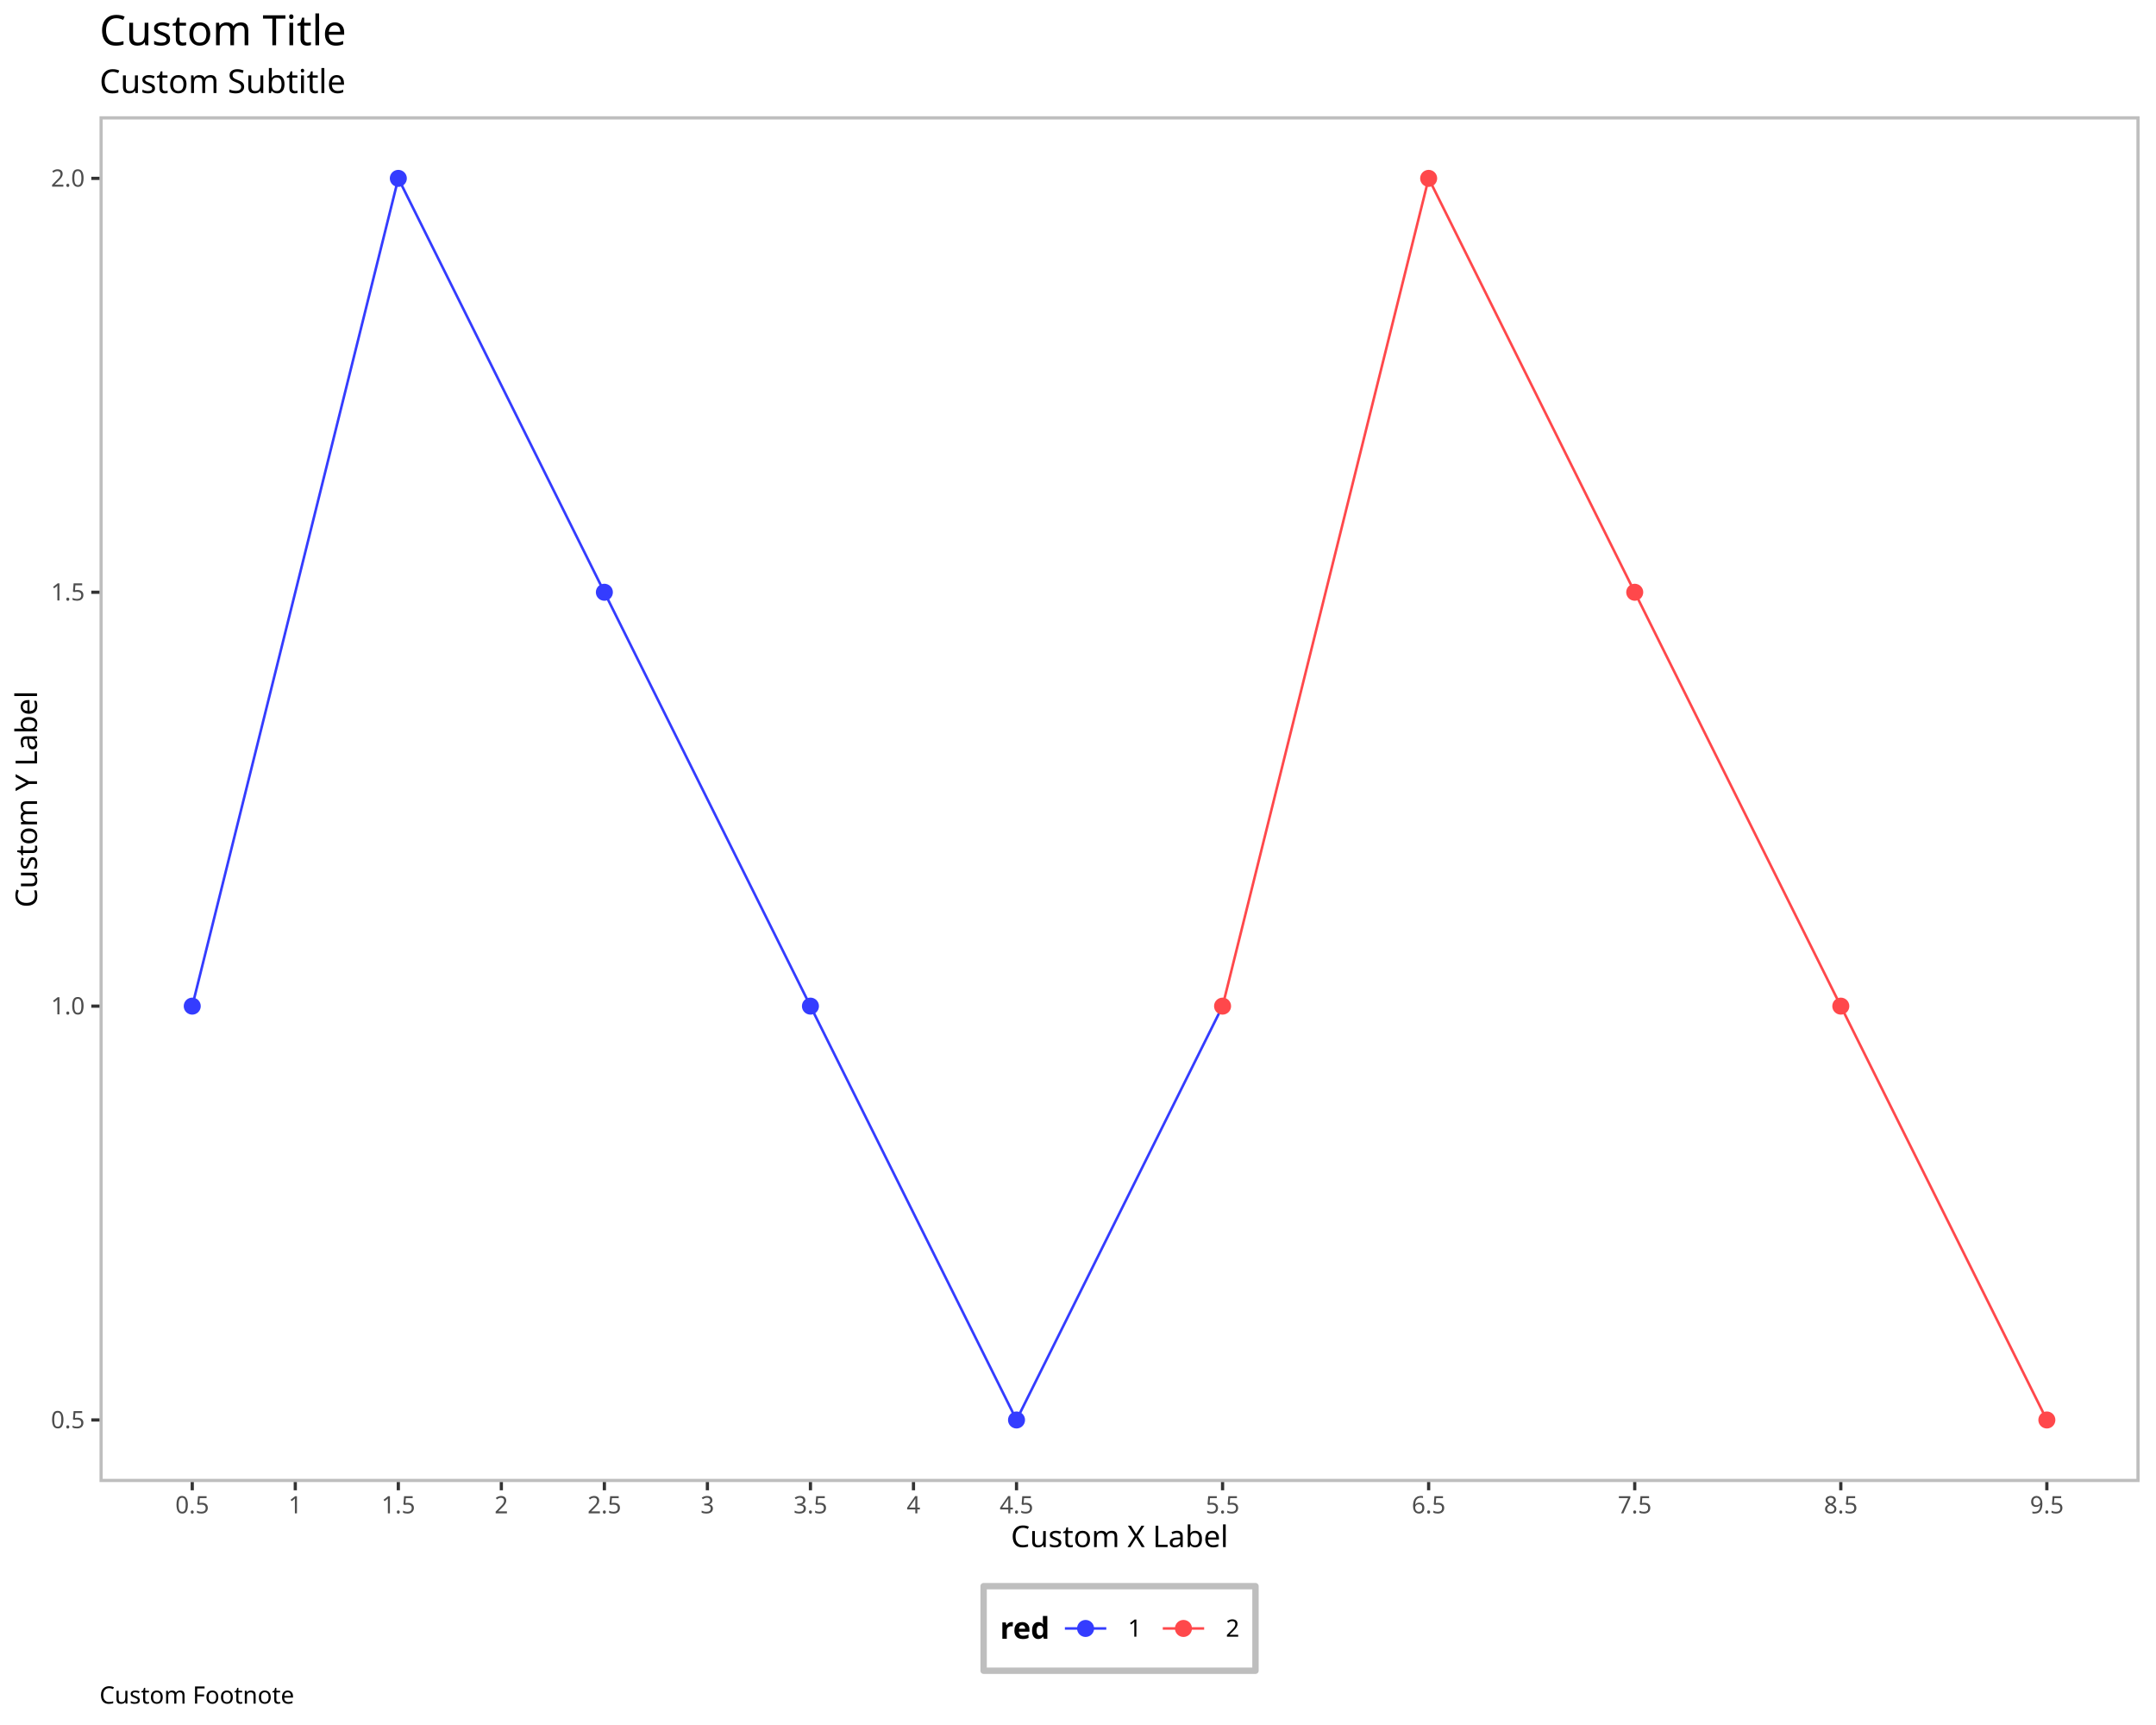
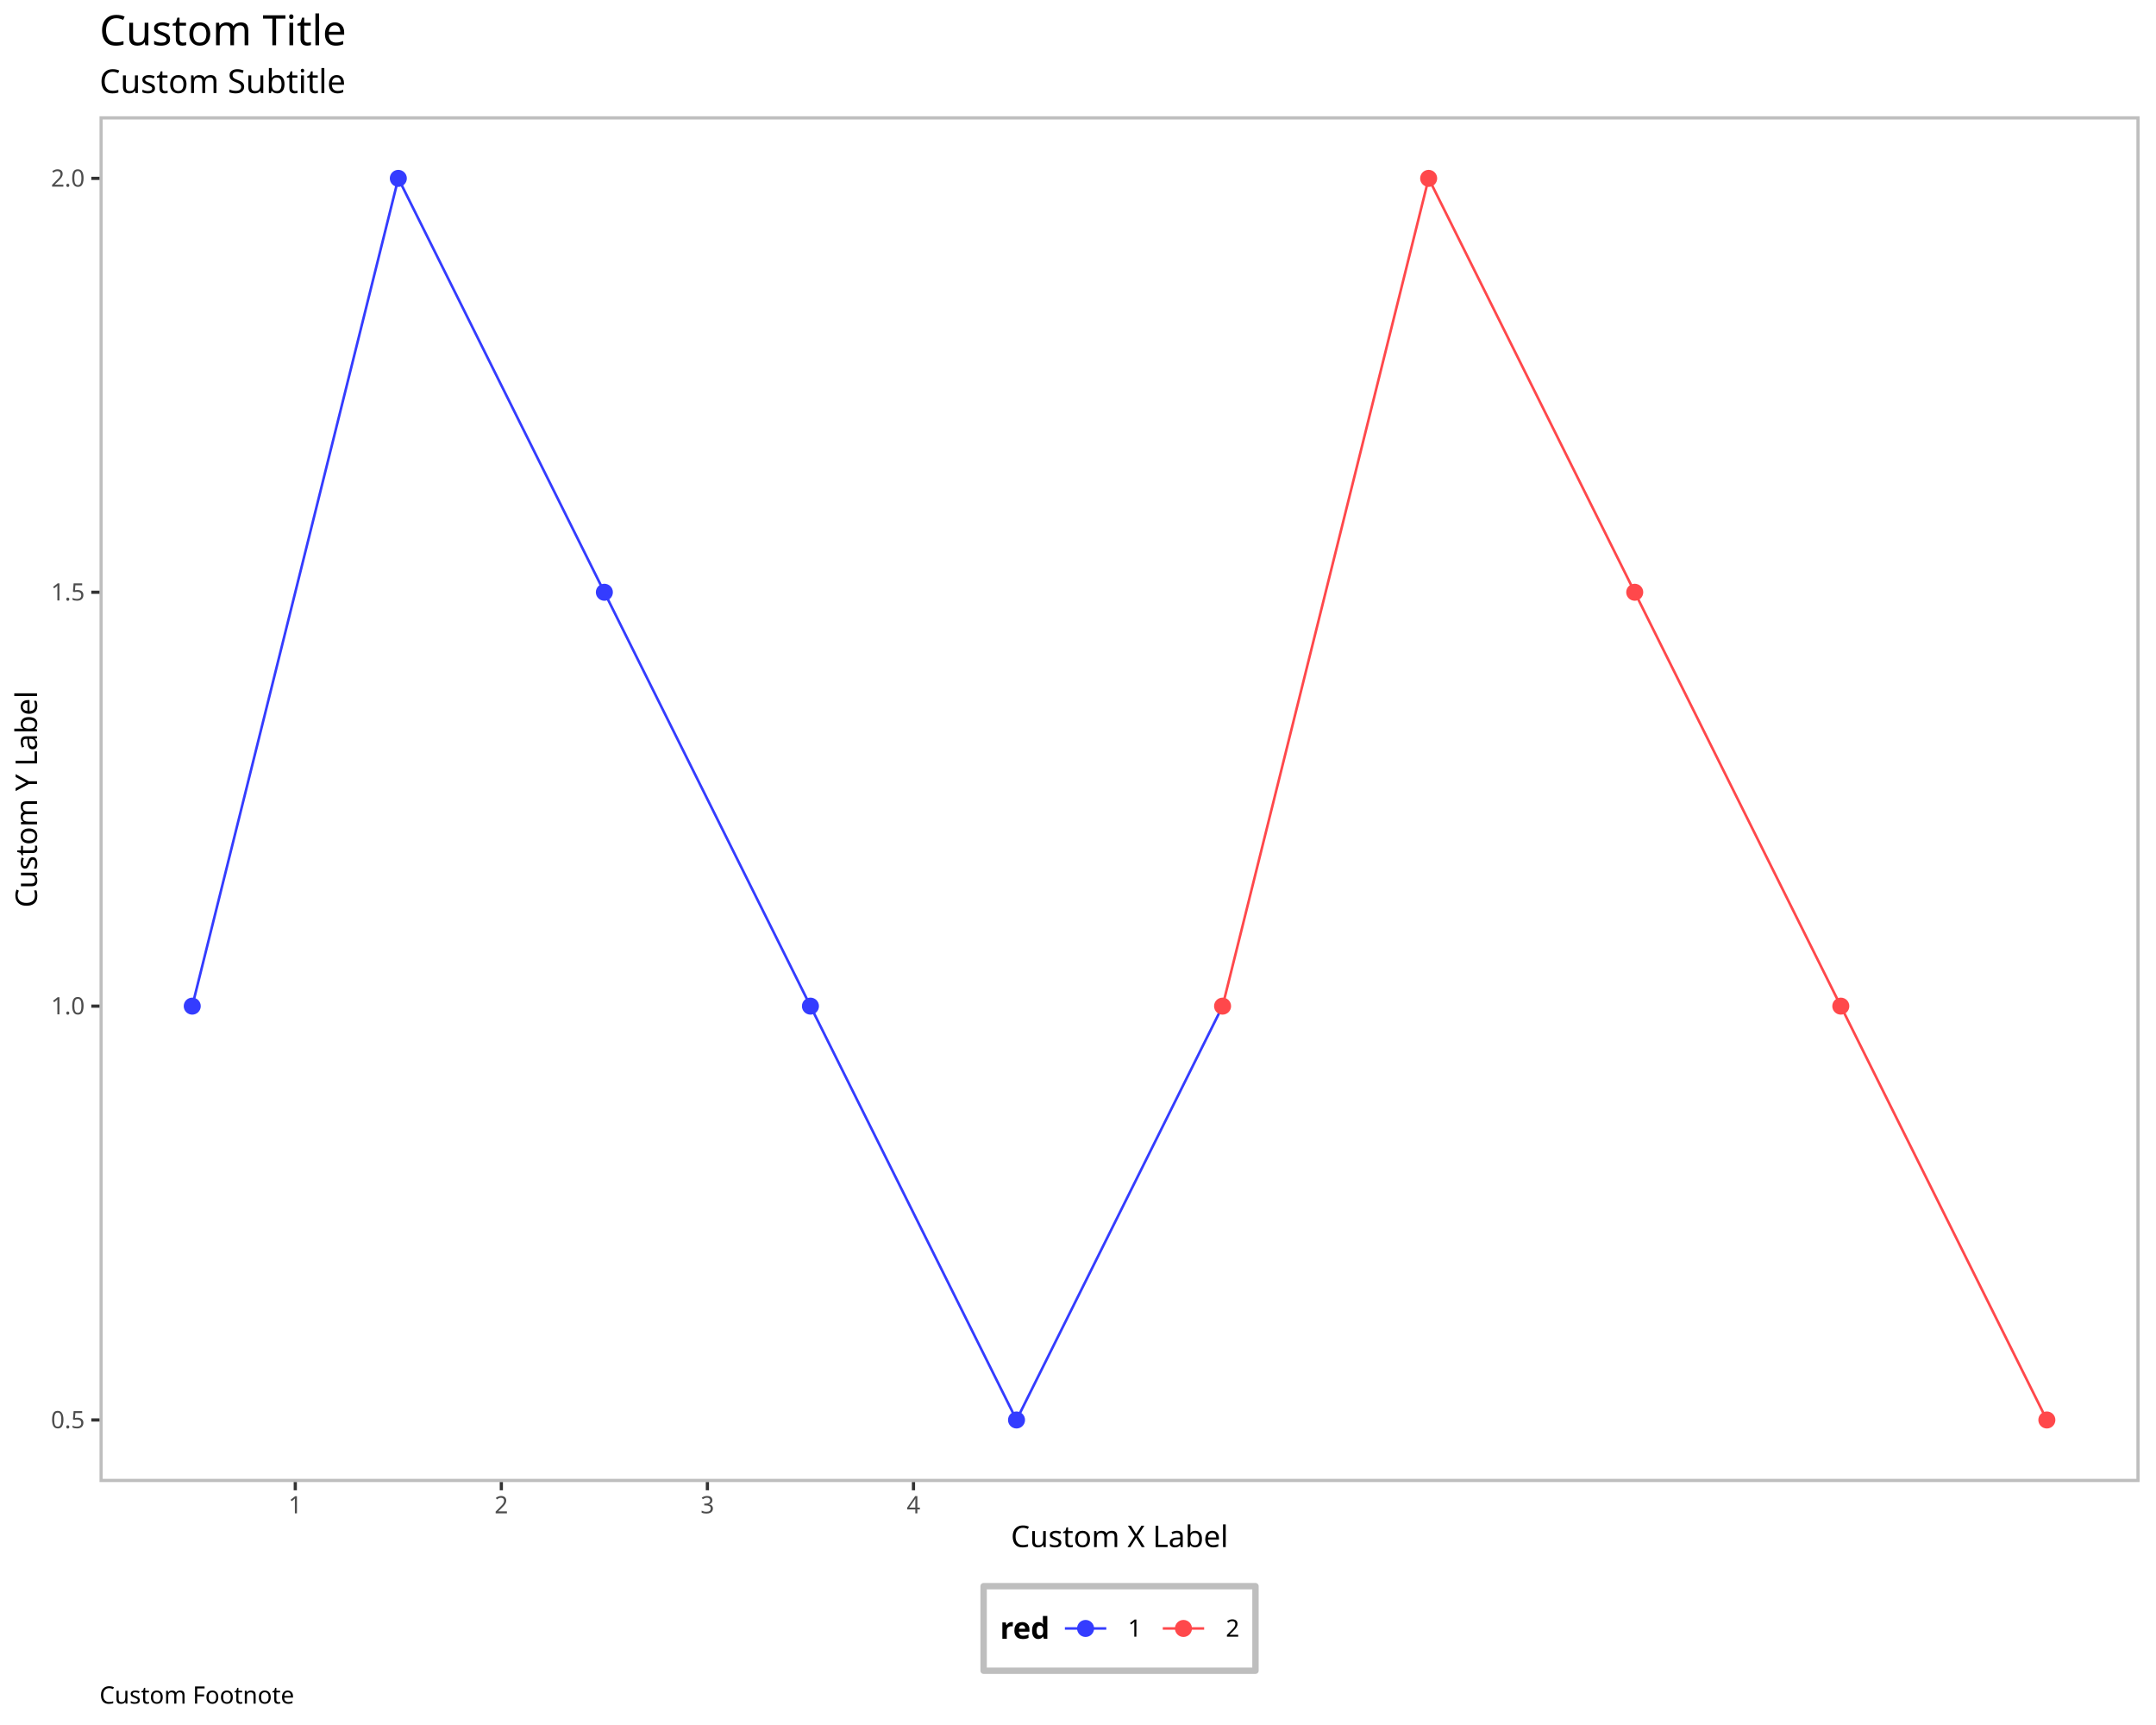
<svg xmlns="http://www.w3.org/2000/svg" class="svglite" data-engine-version="2.0" width="720.00pt" height="576.00pt" viewBox="0 0 720.00 576.00">
  <defs>
    <style type="text/css">
    .svglite line, .svglite polyline, .svglite polygon, .svglite path, .svglite rect, .svglite circle {
      fill: none;
      stroke: #000000;
      stroke-linecap: round;
      stroke-linejoin: round;
      stroke-miterlimit: 10.00;
    }
  </style>
  </defs>
  <rect width="100%" height="100%" style="stroke: none; fill: #FFFFFF;" />
  <defs>
    <clipPath id="cpMC4wMHw3MjAuMDB8MC4wMHw1NzYuMDA=">
      <rect x="0.00" y="0.00" width="720.00" height="576.00" />
    </clipPath>
  </defs>
  <g clip-path="url(#cpMC4wMHw3MjAuMDB8MC4wMHw1NzYuMDA=)">
    <rect x="0.00" y="0.00" width="720.00" height="576.00" style="stroke-width: 1.07; stroke: #FFFFFF; fill: #FFFFFF;" />
  </g>
  <defs>
    <clipPath id="cpMzMuMjN8NzE0LjUyfDM4LjgzfDQ5NC44OA==">
      <rect x="33.23" y="38.83" width="681.29" height="456.05" />
    </clipPath>
  </defs>
  <g clip-path="url(#cpMzMuMjN8NzE0LjUyfDM4LjgzfDQ5NC44OA==)">
    <line x1="64.20" y1="335.96" x2="133.02" y2="59.56" style="stroke-width: 0.85; stroke: #343CFF; stroke-linecap: butt;" />
    <line x1="133.02" y1="59.56" x2="201.83" y2="197.76" style="stroke-width: 0.85; stroke: #343CFF; stroke-linecap: butt;" />
    <line x1="201.83" y1="197.76" x2="270.65" y2="335.96" style="stroke-width: 0.85; stroke: #343CFF; stroke-linecap: butt;" />
    <line x1="270.65" y1="335.96" x2="339.47" y2="474.15" style="stroke-width: 0.85; stroke: #343CFF; stroke-linecap: butt;" />
    <line x1="339.47" y1="474.15" x2="408.28" y2="335.96" style="stroke-width: 0.85; stroke: #343CFF; stroke-linecap: butt;" />
    <line x1="408.28" y1="335.96" x2="477.10" y2="59.56" style="stroke-width: 0.85; stroke: #FF484B; stroke-linecap: butt;" />
    <line x1="477.10" y1="59.56" x2="545.92" y2="197.76" style="stroke-width: 0.85; stroke: #FF484B; stroke-linecap: butt;" />
    <line x1="545.92" y1="197.76" x2="614.74" y2="335.96" style="stroke-width: 0.85; stroke: #FF484B; stroke-linecap: butt;" />
    <line x1="614.74" y1="335.96" x2="683.55" y2="474.15" style="stroke-width: 0.85; stroke: #FF484B; stroke-linecap: butt;" />
    <circle cx="64.20" cy="335.96" r="2.49" style="stroke-width: 0.71; stroke: #343CFF; fill: #343CFF;" />
    <circle cx="133.02" cy="59.56" r="2.49" style="stroke-width: 0.71; stroke: #343CFF; fill: #343CFF;" />
    <circle cx="201.83" cy="197.76" r="2.49" style="stroke-width: 0.71; stroke: #343CFF; fill: #343CFF;" />
    <circle cx="270.65" cy="335.96" r="2.49" style="stroke-width: 0.71; stroke: #343CFF; fill: #343CFF;" />
    <circle cx="339.47" cy="474.15" r="2.49" style="stroke-width: 0.71; stroke: #343CFF; fill: #343CFF;" />
    <circle cx="408.28" cy="335.96" r="2.49" style="stroke-width: 0.71; stroke: #FF484B; fill: #FF484B;" />
    <circle cx="477.10" cy="59.56" r="2.49" style="stroke-width: 0.71; stroke: #FF484B; fill: #FF484B;" />
    <circle cx="545.92" cy="197.76" r="2.49" style="stroke-width: 0.71; stroke: #FF484B; fill: #FF484B;" />
    <circle cx="614.74" cy="335.96" r="2.49" style="stroke-width: 0.71; stroke: #FF484B; fill: #FF484B;" />
    <circle cx="683.55" cy="474.15" r="2.49" style="stroke-width: 0.71; stroke: #FF484B; fill: #FF484B;" />
    <rect x="33.23" y="38.83" width="681.29" height="456.05" style="stroke-width: 2.13; stroke: #BEBEBE;" />
  </g>
  <g clip-path="url(#cpMC4wMHw3MjAuMDB8MC4wMHw1NzYuMDA=)">
    <text x="28.30" y="476.90" text-anchor="end" style="font-size: 8.00px; fill: #4D4D4D; font-family: sans;" textLength="11.12px" lengthAdjust="spacingAndGlyphs">0.5</text>
    <text x="28.30" y="338.71" text-anchor="end" style="font-size: 8.00px; fill: #4D4D4D; font-family: sans;" textLength="11.12px" lengthAdjust="spacingAndGlyphs">1.0</text>
    <text x="28.30" y="200.51" text-anchor="end" style="font-size: 8.00px; fill: #4D4D4D; font-family: sans;" textLength="11.12px" lengthAdjust="spacingAndGlyphs">1.5</text>
    <text x="28.30" y="62.32" text-anchor="end" style="font-size: 8.00px; fill: #4D4D4D; font-family: sans;" textLength="11.12px" lengthAdjust="spacingAndGlyphs">2.0</text>
    <polyline points="30.49,474.15 33.23,474.15 " style="stroke-width: 1.07; stroke: #333333; stroke-linecap: butt;" />
    <polyline points="30.49,335.96 33.23,335.96 " style="stroke-width: 1.07; stroke: #333333; stroke-linecap: butt;" />
    <polyline points="30.49,197.76 33.23,197.76 " style="stroke-width: 1.07; stroke: #333333; stroke-linecap: butt;" />
    <polyline points="30.49,59.56 33.23,59.56 " style="stroke-width: 1.07; stroke: #333333; stroke-linecap: butt;" />
-     <polyline points="64.20,497.62 64.20,494.88 " style="stroke-width: 1.07; stroke: #333333; stroke-linecap: butt;" />
    <polyline points="98.61,497.62 98.61,494.88 " style="stroke-width: 1.07; stroke: #333333; stroke-linecap: butt;" />
-     <polyline points="133.02,497.62 133.02,494.88 " style="stroke-width: 1.07; stroke: #333333; stroke-linecap: butt;" />
    <polyline points="167.42,497.62 167.42,494.88 " style="stroke-width: 1.07; stroke: #333333; stroke-linecap: butt;" />
-     <polyline points="201.83,497.62 201.83,494.88 " style="stroke-width: 1.07; stroke: #333333; stroke-linecap: butt;" />
    <polyline points="236.24,497.62 236.24,494.88 " style="stroke-width: 1.07; stroke: #333333; stroke-linecap: butt;" />
-     <polyline points="270.65,497.62 270.65,494.88 " style="stroke-width: 1.07; stroke: #333333; stroke-linecap: butt;" />
    <polyline points="305.06,497.62 305.06,494.88 " style="stroke-width: 1.07; stroke: #333333; stroke-linecap: butt;" />
-     <polyline points="339.47,497.62 339.47,494.88 " style="stroke-width: 1.07; stroke: #333333; stroke-linecap: butt;" />
-     <polyline points="408.28,497.62 408.28,494.88 " style="stroke-width: 1.07; stroke: #333333; stroke-linecap: butt;" />
-     <polyline points="477.10,497.62 477.10,494.88 " style="stroke-width: 1.07; stroke: #333333; stroke-linecap: butt;" />
-     <polyline points="545.92,497.62 545.92,494.88 " style="stroke-width: 1.07; stroke: #333333; stroke-linecap: butt;" />
-     <polyline points="614.74,497.62 614.74,494.88 " style="stroke-width: 1.07; stroke: #333333; stroke-linecap: butt;" />
-     <polyline points="683.55,497.62 683.55,494.88 " style="stroke-width: 1.07; stroke: #333333; stroke-linecap: butt;" />
-     <text x="64.20" y="505.32" text-anchor="middle" style="font-size: 8.00px; fill: #4D4D4D; font-family: sans;" textLength="11.12px" lengthAdjust="spacingAndGlyphs">0.5</text>
    <text x="98.61" y="505.32" text-anchor="middle" style="font-size: 8.00px; fill: #4D4D4D; font-family: sans;" textLength="4.45px" lengthAdjust="spacingAndGlyphs">1</text>
-     <text x="133.02" y="505.32" text-anchor="middle" style="font-size: 8.00px; fill: #4D4D4D; font-family: sans;" textLength="11.12px" lengthAdjust="spacingAndGlyphs">1.5</text>
    <text x="167.42" y="505.32" text-anchor="middle" style="font-size: 8.00px; fill: #4D4D4D; font-family: sans;" textLength="4.45px" lengthAdjust="spacingAndGlyphs">2</text>
-     <text x="201.83" y="505.32" text-anchor="middle" style="font-size: 8.00px; fill: #4D4D4D; font-family: sans;" textLength="11.12px" lengthAdjust="spacingAndGlyphs">2.5</text>
    <text x="236.24" y="505.32" text-anchor="middle" style="font-size: 8.00px; fill: #4D4D4D; font-family: sans;" textLength="4.45px" lengthAdjust="spacingAndGlyphs">3</text>
-     <text x="270.65" y="505.32" text-anchor="middle" style="font-size: 8.00px; fill: #4D4D4D; font-family: sans;" textLength="11.12px" lengthAdjust="spacingAndGlyphs">3.5</text>
    <text x="305.06" y="505.32" text-anchor="middle" style="font-size: 8.00px; fill: #4D4D4D; font-family: sans;" textLength="4.45px" lengthAdjust="spacingAndGlyphs">4</text>
-     <text x="339.47" y="505.32" text-anchor="middle" style="font-size: 8.00px; fill: #4D4D4D; font-family: sans;" textLength="11.12px" lengthAdjust="spacingAndGlyphs">4.5</text>
-     <text x="408.28" y="505.32" text-anchor="middle" style="font-size: 8.00px; fill: #4D4D4D; font-family: sans;" textLength="11.12px" lengthAdjust="spacingAndGlyphs">5.5</text>
-     <text x="477.10" y="505.32" text-anchor="middle" style="font-size: 8.00px; fill: #4D4D4D; font-family: sans;" textLength="11.12px" lengthAdjust="spacingAndGlyphs">6.5</text>
-     <text x="545.92" y="505.32" text-anchor="middle" style="font-size: 8.00px; fill: #4D4D4D; font-family: sans;" textLength="11.12px" lengthAdjust="spacingAndGlyphs">7.5</text>
-     <text x="614.74" y="505.32" text-anchor="middle" style="font-size: 8.00px; fill: #4D4D4D; font-family: sans;" textLength="11.12px" lengthAdjust="spacingAndGlyphs">8.5</text>
-     <text x="683.55" y="505.32" text-anchor="middle" style="font-size: 8.00px; fill: #4D4D4D; font-family: sans;" textLength="11.12px" lengthAdjust="spacingAndGlyphs">9.5</text>
    <text x="373.88" y="516.60" text-anchor="middle" style="font-size: 10.00px; font-family: sans;" textLength="71.16px" lengthAdjust="spacingAndGlyphs">Custom X Label</text>
    <text transform="translate(12.36,266.86) rotate(-90)" text-anchor="middle" style="font-size: 10.00px; font-family: sans;" textLength="71.16px" lengthAdjust="spacingAndGlyphs">Custom Y Label</text>
    <rect x="328.48" y="529.64" width="90.79" height="28.24" style="stroke-width: 2.13; stroke: #BEBEBE;" />
    <text x="333.96" y="547.20" style="font-size: 10.00px; font-weight: bold; font-family: sans;" textLength="14.45px" lengthAdjust="spacingAndGlyphs">red</text>
    <line x1="355.62" y1="543.76" x2="369.45" y2="543.76" style="stroke-width: 0.85; stroke: #343CFF; stroke-linecap: butt;" />
    <circle cx="362.53" cy="543.76" r="2.49" style="stroke-width: 0.71; stroke: #343CFF; fill: #343CFF;" />
    <line x1="388.31" y1="543.76" x2="402.13" y2="543.76" style="stroke-width: 0.85; stroke: #FF484B; stroke-linecap: butt;" />
    <circle cx="395.22" cy="543.76" r="2.49" style="stroke-width: 0.71; stroke: #FF484B; fill: #FF484B;" />
    <text x="376.65" y="546.51" style="font-size: 8.00px; font-family: sans;" textLength="4.45px" lengthAdjust="spacingAndGlyphs">1</text>
    <text x="409.34" y="546.51" style="font-size: 8.00px; font-family: sans;" textLength="4.45px" lengthAdjust="spacingAndGlyphs">2</text>
    <text x="33.23" y="31.07" style="font-size: 11.00px; font-family: sans;" textLength="77.66px" lengthAdjust="spacingAndGlyphs">Custom Subtitle</text>
    <text x="33.23" y="15.11" style="font-size: 14.00px; font-family: sans;" textLength="78.58px" lengthAdjust="spacingAndGlyphs">Custom Title</text>
    <text x="33.23" y="568.86" style="font-size: 8.00px; font-family: sans;" textLength="61.37px" lengthAdjust="spacingAndGlyphs">Custom Footnote</text>
  </g>
</svg>
